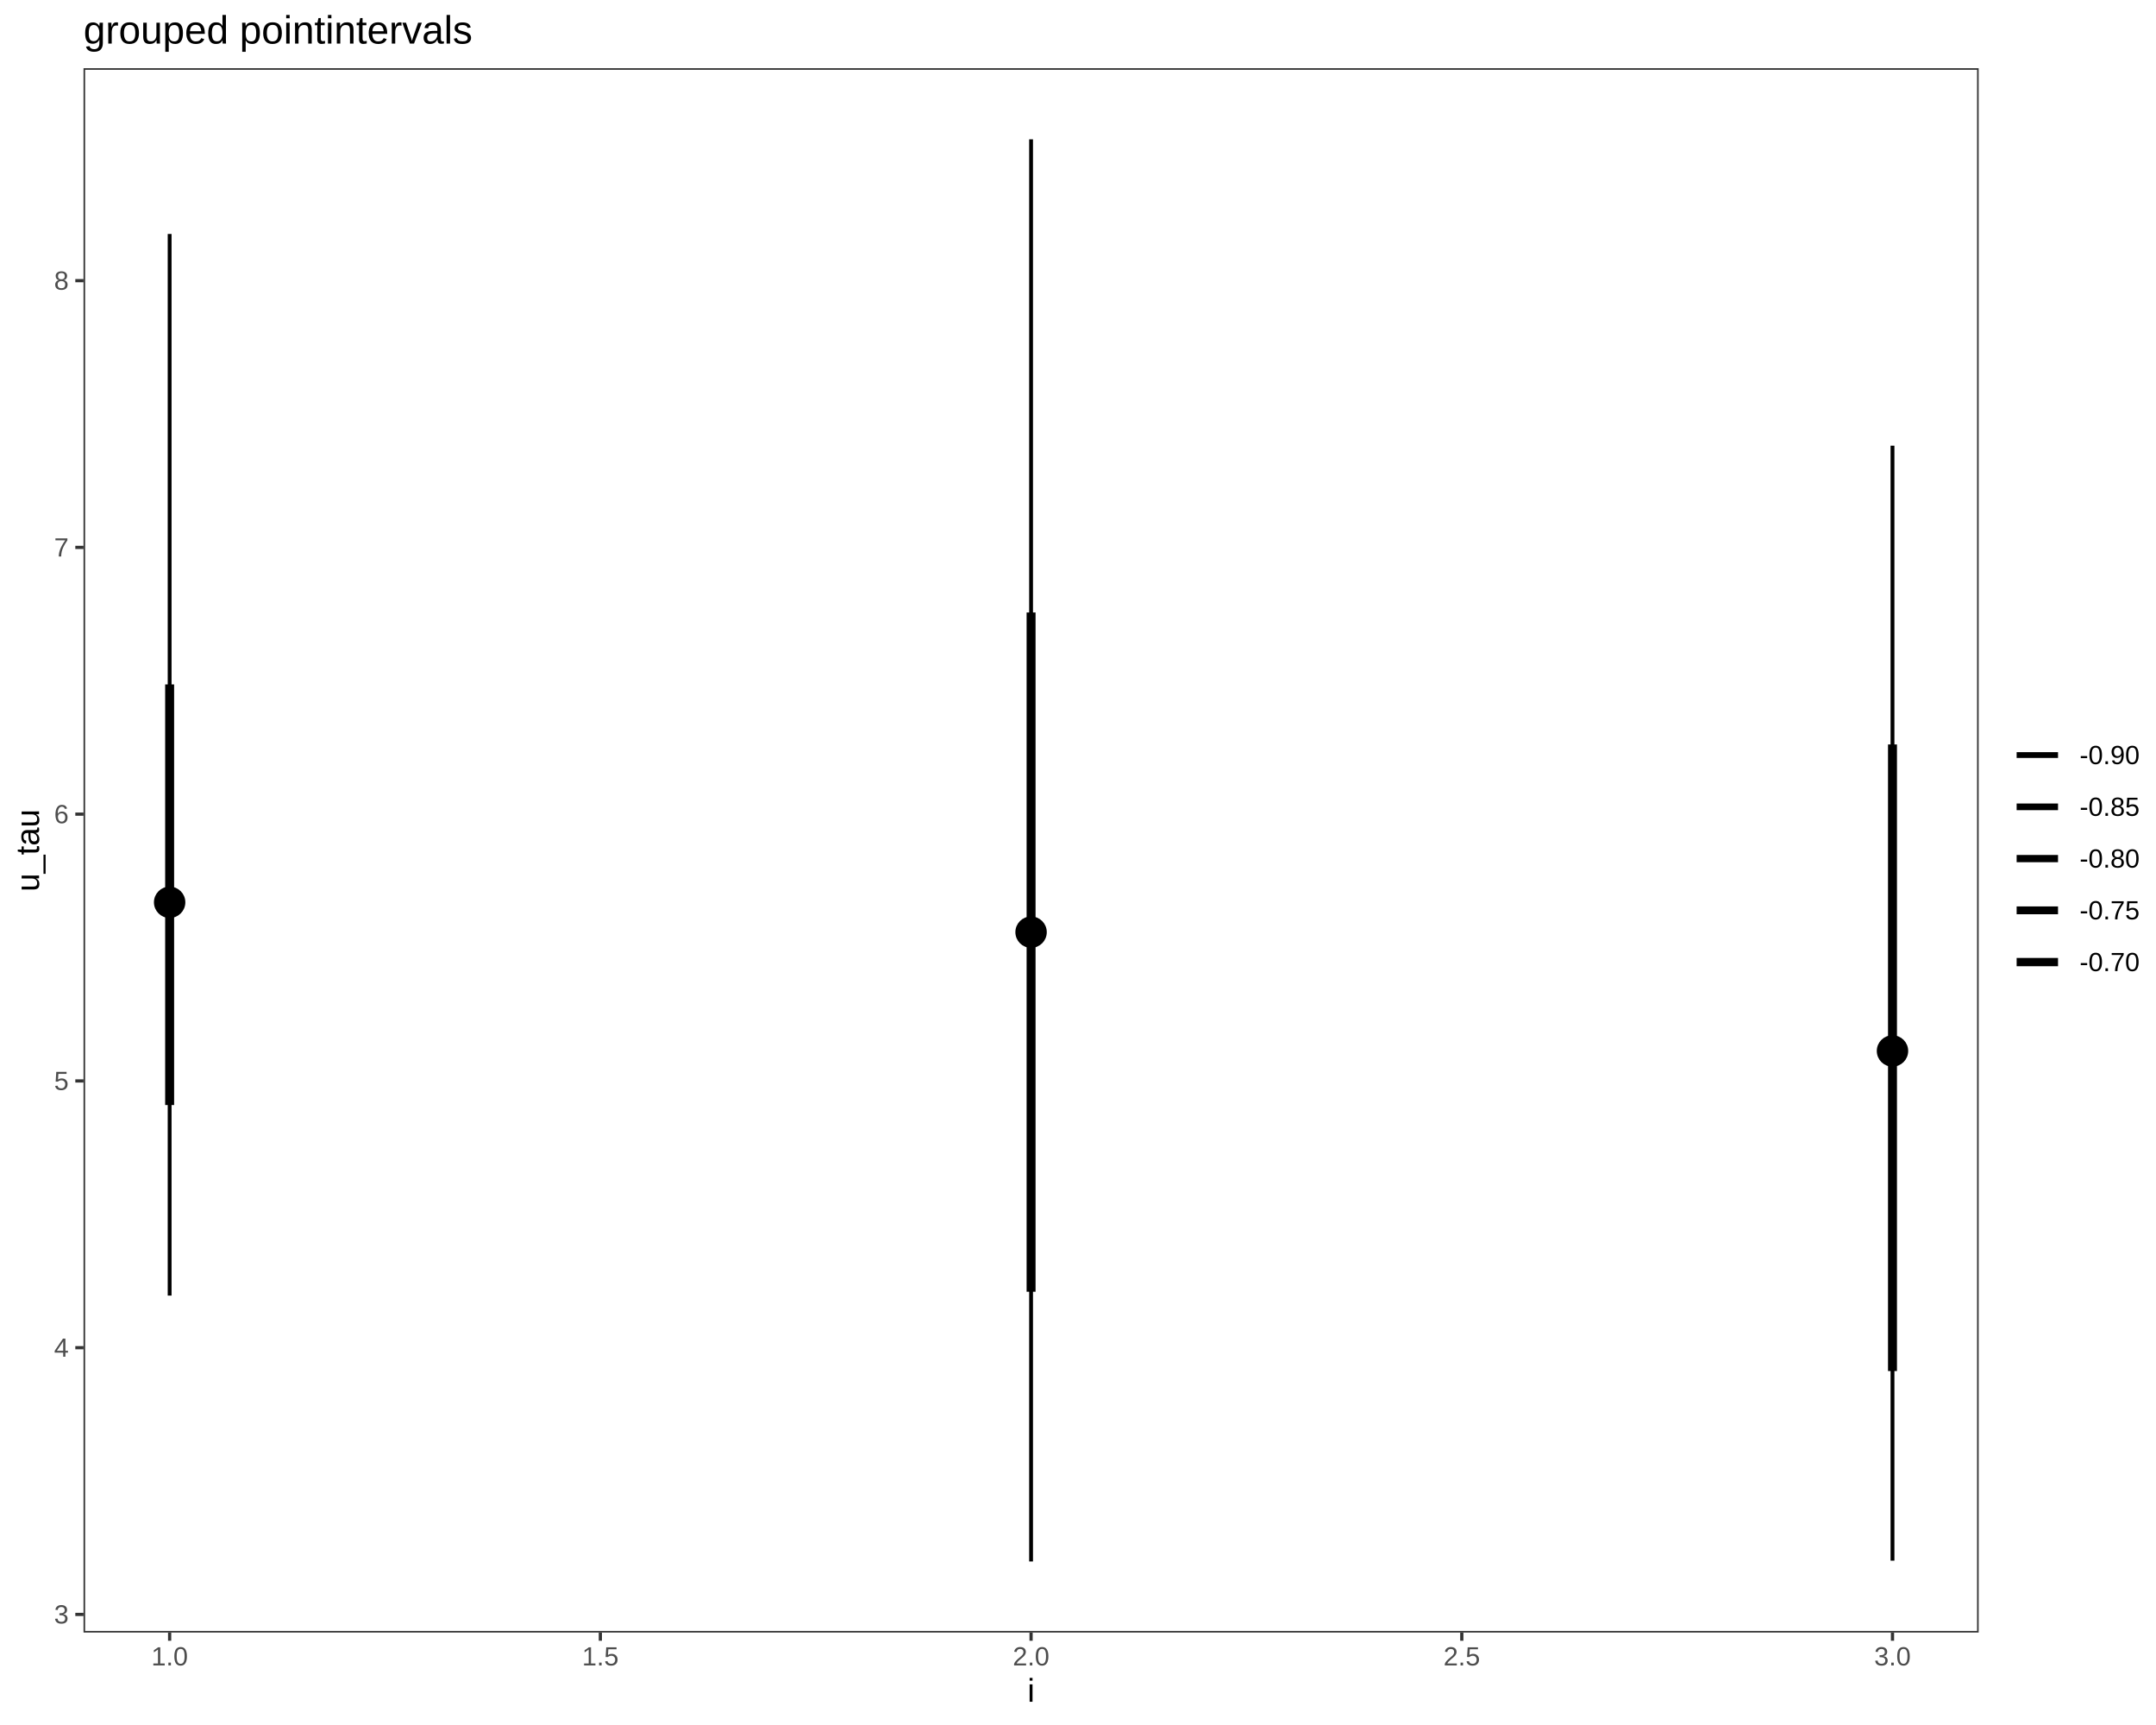
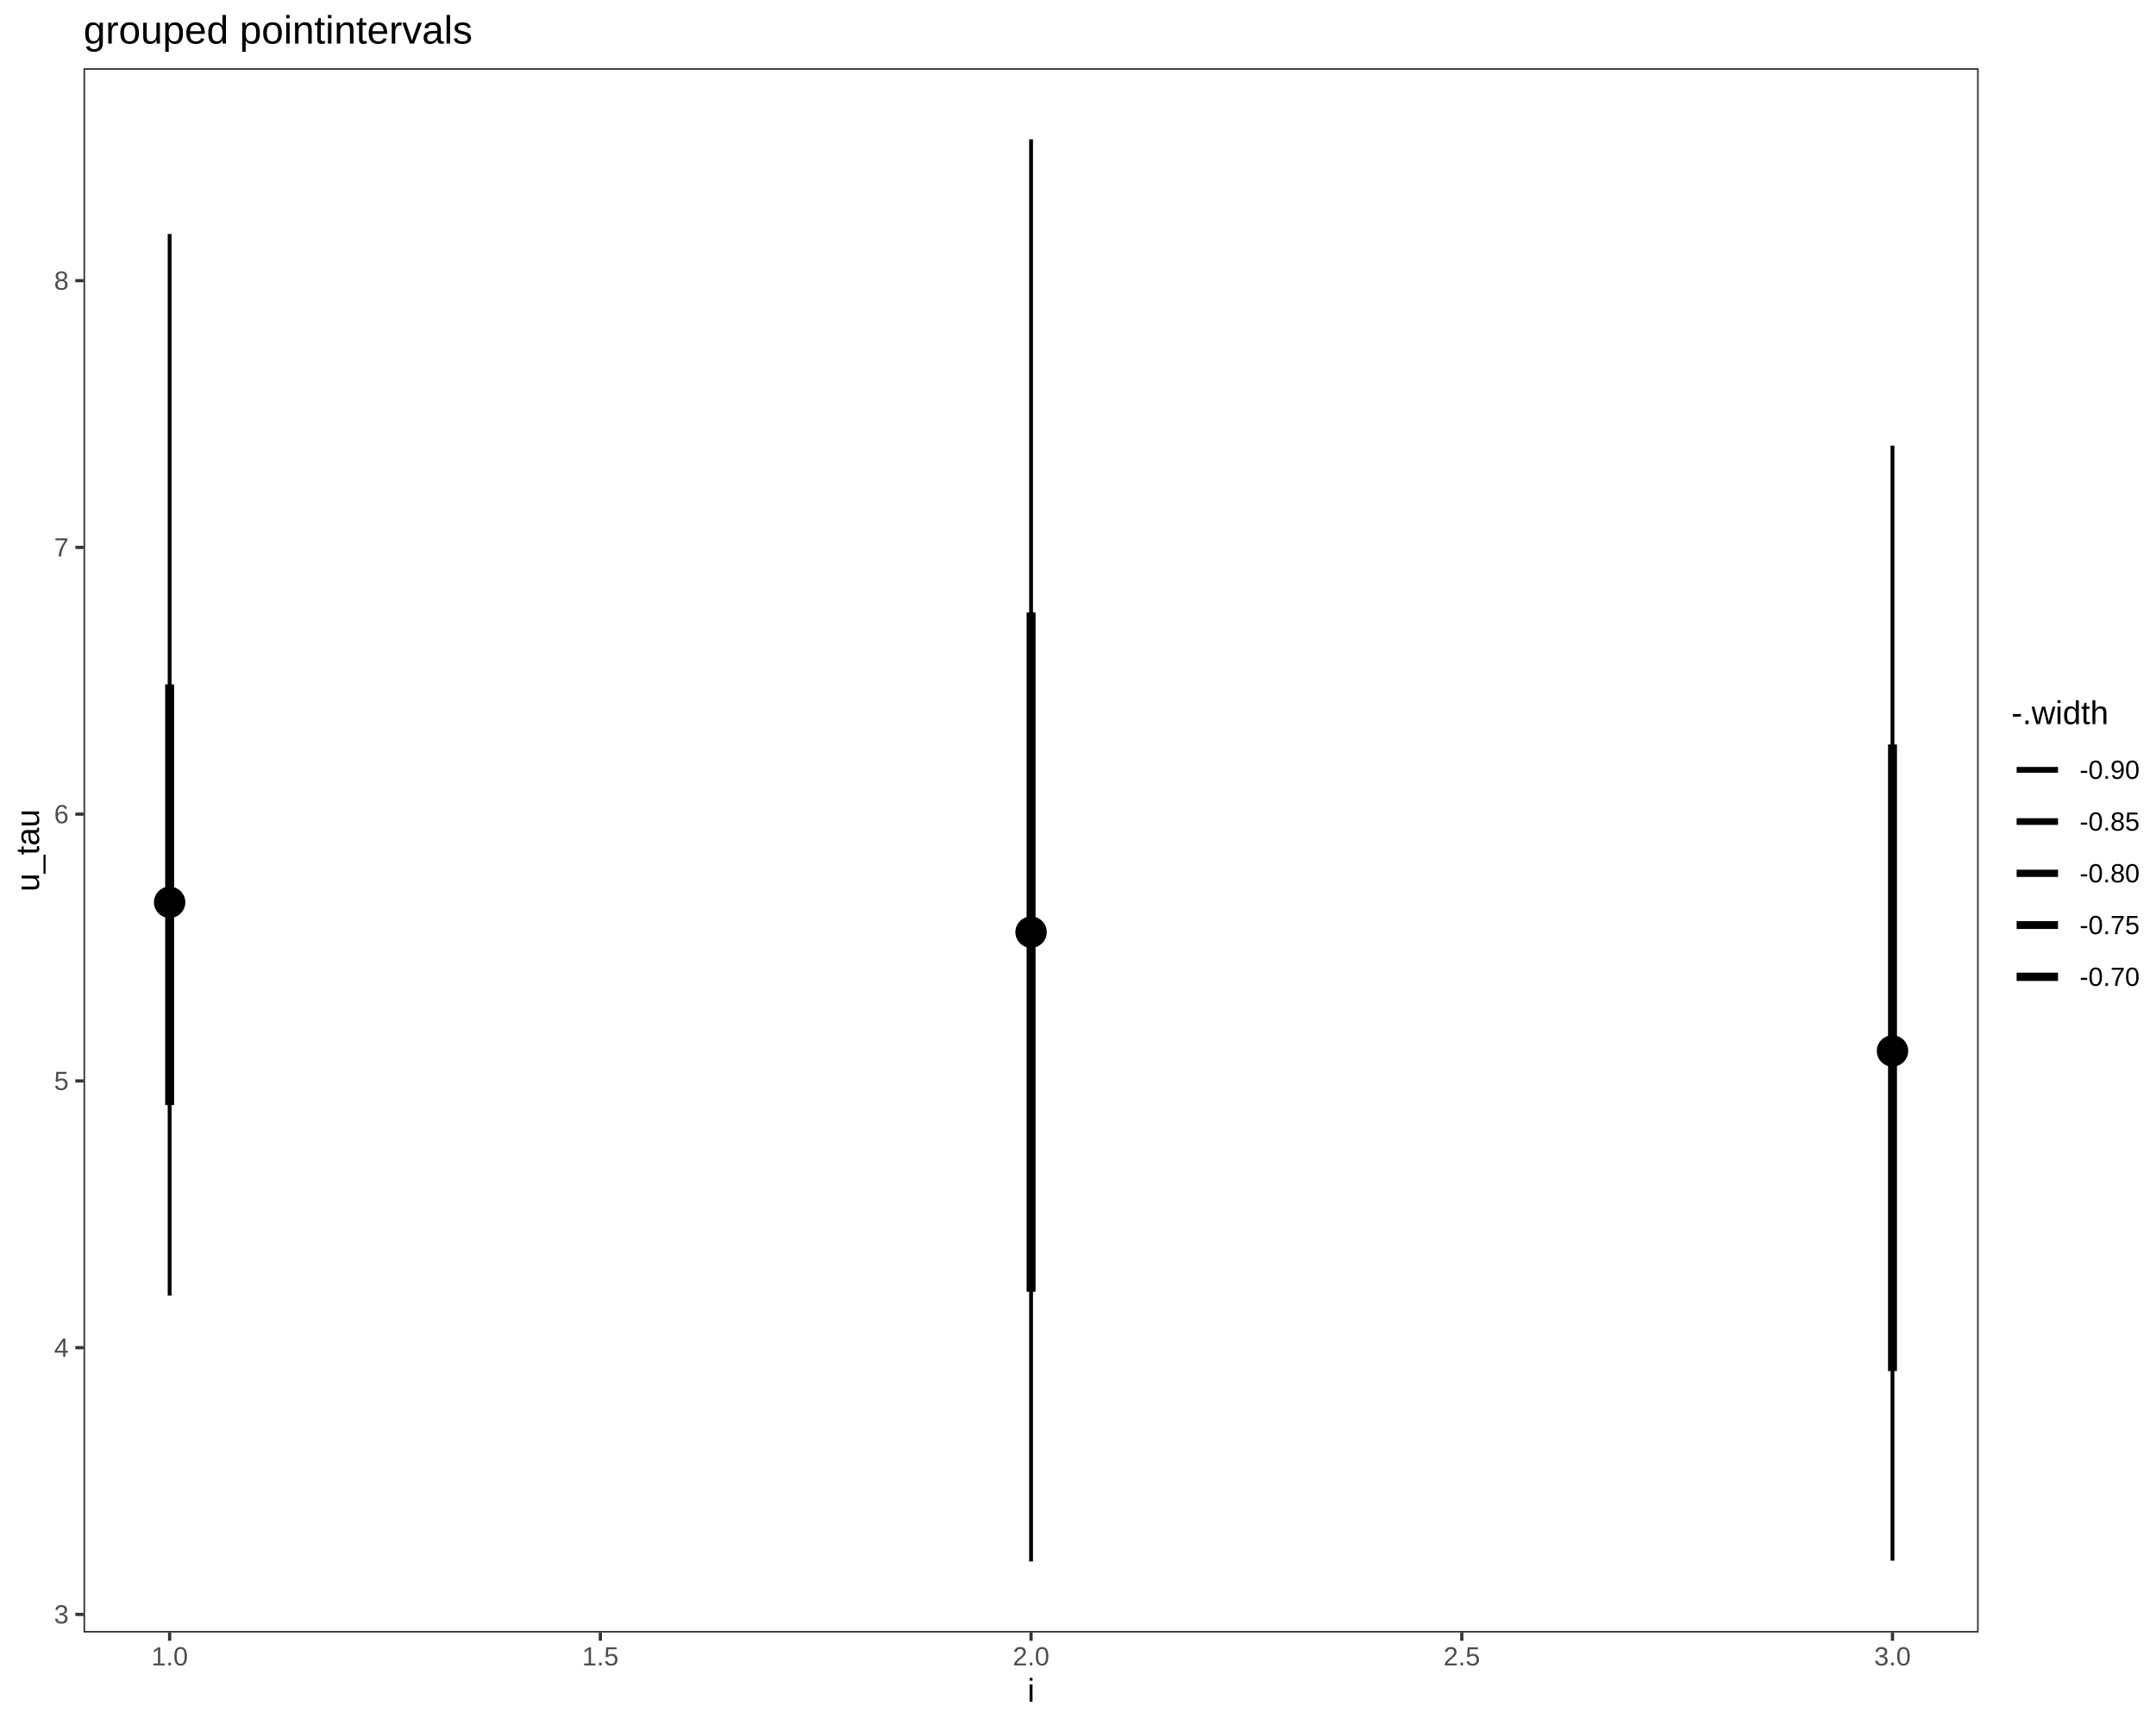
<svg xmlns="http://www.w3.org/2000/svg" viewBox="0 0 720.00 576.00">
  <defs>
    <style type="text/css">
    line, polyline, polygon, path, rect, circle {
      fill: none;
      stroke: #000000;
      stroke-linecap: round;
      stroke-linejoin: round;
      stroke-miterlimit: 10.00;
    }
  </style>
  </defs>
  <rect width="100%" height="100%" style="stroke: none; fill: #FFFFFF;" />
  <rect x="0.00" y="0.00" width="720.00" height="576.00" style="stroke-width: 1.07; stroke: #FFFFFF; fill: #FFFFFF;" />
  <defs>
    <clipPath id="cpMjcuODl8NjYwLjc3fDU0NS4xM3wyMi43Nw==">
      <rect x="27.89" y="22.77" width="632.89" height="522.36" />
    </clipPath>
  </defs>
  <rect x="27.89" y="22.77" width="632.89" height="522.36" style="stroke-width: 1.07; stroke: none; fill: #FFFFFF;" clip-path="url(#cpMjcuODl8NjYwLjc3fDU0NS4xM3wyMi43Nw==)" />
  <line x1="56.65" y1="368.99" x2="56.65" y2="228.53" style="stroke-width: 2.99; stroke-linecap: butt;" clip-path="url(#cpMjcuODl8NjYwLjc3fDU0NS4xM3wyMi43Nw==)" />
  <line x1="344.33" y1="431.33" x2="344.33" y2="204.52" style="stroke-width: 2.99; stroke-linecap: butt;" clip-path="url(#cpMjcuODl8NjYwLjc3fDU0NS4xM3wyMi43Nw==)" />
  <line x1="632.00" y1="457.80" x2="632.00" y2="248.58" style="stroke-width: 2.99; stroke-linecap: butt;" clip-path="url(#cpMjcuODl8NjYwLjc3fDU0NS4xM3wyMi43Nw==)" />
  <line x1="56.65" y1="432.62" x2="56.65" y2="78.13" style="stroke-width: 1.28; stroke-linecap: butt;" clip-path="url(#cpMjcuODl8NjYwLjc3fDU0NS4xM3wyMi43Nw==)" />
  <line x1="344.33" y1="521.39" x2="344.33" y2="46.52" style="stroke-width: 1.28; stroke-linecap: butt;" clip-path="url(#cpMjcuODl8NjYwLjc3fDU0NS4xM3wyMi43Nw==)" />
  <line x1="632.00" y1="521.13" x2="632.00" y2="148.81" style="stroke-width: 1.28; stroke-linecap: butt;" clip-path="url(#cpMjcuODl8NjYwLjc3fDU0NS4xM3wyMi43Nw==)" />
  <circle cx="56.65" cy="301.29" r="3.40pt" style="stroke-width: 1.42; fill: #000000;" clip-path="url(#cpMjcuODl8NjYwLjc3fDU0NS4xM3wyMi43Nw==)" />
  <circle cx="344.33" cy="311.26" r="3.40pt" style="stroke-width: 1.42; fill: #000000;" clip-path="url(#cpMjcuODl8NjYwLjc3fDU0NS4xM3wyMi43Nw==)" />
  <circle cx="632.00" cy="350.93" r="3.40pt" style="stroke-width: 1.42; fill: #000000;" clip-path="url(#cpMjcuODl8NjYwLjc3fDU0NS4xM3wyMi43Nw==)" />
  <circle cx="56.65" cy="301.29" r="1.86pt" style="stroke-width: 1.42; fill: #000000;" clip-path="url(#cpMjcuODl8NjYwLjc3fDU0NS4xM3wyMi43Nw==)" />
  <circle cx="344.33" cy="311.26" r="1.86pt" style="stroke-width: 1.42; fill: #000000;" clip-path="url(#cpMjcuODl8NjYwLjc3fDU0NS4xM3wyMi43Nw==)" />
  <circle cx="632.00" cy="350.93" r="1.86pt" style="stroke-width: 1.42; fill: #000000;" clip-path="url(#cpMjcuODl8NjYwLjc3fDU0NS4xM3wyMi43Nw==)" />
  <rect x="27.89" y="22.77" width="632.89" height="522.36" style="stroke-width: 1.07; stroke: #333333;" clip-path="url(#cpMjcuODl8NjYwLjc3fDU0NS4xM3wyMi43Nw==)" />
  <defs>
    <clipPath id="cpMC4wMHw3MjAuMDB8NTc2LjAwfDAuMDA=">
      <rect x="0.00" y="0.00" width="720.00" height="576.00" />
    </clipPath>
  </defs>
  <g clip-path="url(#cpMC4wMHw3MjAuMDB8NTc2LjAwfDAuMDA=)">
    <text x="18.06" y="542.10" style="font-size: 8.80px; fill: #4D4D4D; font-family: Liberation Sans;" textLength="4.89px" lengthAdjust="spacingAndGlyphs">3</text>
  </g>
  <g clip-path="url(#cpMC4wMHw3MjAuMDB8NTc2LjAwfDAuMDA=)">
    <text x="18.06" y="453.03" style="font-size: 8.80px; fill: #4D4D4D; font-family: Liberation Sans;" textLength="4.89px" lengthAdjust="spacingAndGlyphs">4</text>
  </g>
  <g clip-path="url(#cpMC4wMHw3MjAuMDB8NTc2LjAwfDAuMDA=)">
    <text x="18.06" y="363.96" style="font-size: 8.80px; fill: #4D4D4D; font-family: Liberation Sans;" textLength="4.89px" lengthAdjust="spacingAndGlyphs">5</text>
  </g>
  <g clip-path="url(#cpMC4wMHw3MjAuMDB8NTc2LjAwfDAuMDA=)">
    <text x="18.06" y="274.89" style="font-size: 8.80px; fill: #4D4D4D; font-family: Liberation Sans;" textLength="4.89px" lengthAdjust="spacingAndGlyphs">6</text>
  </g>
  <g clip-path="url(#cpMC4wMHw3MjAuMDB8NTc2LjAwfDAuMDA=)">
    <text x="18.06" y="185.82" style="font-size: 8.80px; fill: #4D4D4D; font-family: Liberation Sans;" textLength="4.89px" lengthAdjust="spacingAndGlyphs">7</text>
  </g>
  <g clip-path="url(#cpMC4wMHw3MjAuMDB8NTc2LjAwfDAuMDA=)">
    <text x="18.06" y="96.74" style="font-size: 8.80px; fill: #4D4D4D; font-family: Liberation Sans;" textLength="4.89px" lengthAdjust="spacingAndGlyphs">8</text>
  </g>
  <polyline points="25.15,539.08 27.89,539.08 " style="stroke-width: 1.07; stroke: #333333; stroke-linecap: butt;" clip-path="url(#cpMC4wMHw3MjAuMDB8NTc2LjAwfDAuMDA=)" />
  <polyline points="25.15,450.01 27.89,450.01 " style="stroke-width: 1.07; stroke: #333333; stroke-linecap: butt;" clip-path="url(#cpMC4wMHw3MjAuMDB8NTc2LjAwfDAuMDA=)" />
  <polyline points="25.15,360.94 27.89,360.94 " style="stroke-width: 1.07; stroke: #333333; stroke-linecap: butt;" clip-path="url(#cpMC4wMHw3MjAuMDB8NTc2LjAwfDAuMDA=)" />
  <polyline points="25.15,271.86 27.89,271.86 " style="stroke-width: 1.07; stroke: #333333; stroke-linecap: butt;" clip-path="url(#cpMC4wMHw3MjAuMDB8NTc2LjAwfDAuMDA=)" />
  <polyline points="25.15,182.79 27.89,182.79 " style="stroke-width: 1.07; stroke: #333333; stroke-linecap: butt;" clip-path="url(#cpMC4wMHw3MjAuMDB8NTc2LjAwfDAuMDA=)" />
  <polyline points="25.15,93.72 27.89,93.72 " style="stroke-width: 1.07; stroke: #333333; stroke-linecap: butt;" clip-path="url(#cpMC4wMHw3MjAuMDB8NTc2LjAwfDAuMDA=)" />
  <polyline points="56.65,547.87 56.65,545.13 " style="stroke-width: 1.07; stroke: #333333; stroke-linecap: butt;" clip-path="url(#cpMC4wMHw3MjAuMDB8NTc2LjAwfDAuMDA=)" />
  <polyline points="200.49,547.87 200.49,545.13 " style="stroke-width: 1.07; stroke: #333333; stroke-linecap: butt;" clip-path="url(#cpMC4wMHw3MjAuMDB8NTc2LjAwfDAuMDA=)" />
  <polyline points="344.33,547.87 344.33,545.13 " style="stroke-width: 1.07; stroke: #333333; stroke-linecap: butt;" clip-path="url(#cpMC4wMHw3MjAuMDB8NTc2LjAwfDAuMDA=)" />
  <polyline points="488.17,547.87 488.17,545.13 " style="stroke-width: 1.07; stroke: #333333; stroke-linecap: butt;" clip-path="url(#cpMC4wMHw3MjAuMDB8NTc2LjAwfDAuMDA=)" />
  <polyline points="632.00,547.87 632.00,545.13 " style="stroke-width: 1.07; stroke: #333333; stroke-linecap: butt;" clip-path="url(#cpMC4wMHw3MjAuMDB8NTc2LjAwfDAuMDA=)" />
  <g clip-path="url(#cpMC4wMHw3MjAuMDB8NTc2LjAwfDAuMDA=)">
    <text x="50.54" y="556.11" style="font-size: 8.80px; fill: #4D4D4D; font-family: Liberation Sans;" textLength="12.22px" lengthAdjust="spacingAndGlyphs">1.0</text>
  </g>
  <g clip-path="url(#cpMC4wMHw3MjAuMDB8NTc2LjAwfDAuMDA=)">
    <text x="194.38" y="556.11" style="font-size: 8.80px; fill: #4D4D4D; font-family: Liberation Sans;" textLength="12.22px" lengthAdjust="spacingAndGlyphs">1.5</text>
  </g>
  <g clip-path="url(#cpMC4wMHw3MjAuMDB8NTc2LjAwfDAuMDA=)">
    <text x="338.22" y="556.11" style="font-size: 8.80px; fill: #4D4D4D; font-family: Liberation Sans;" textLength="12.22px" lengthAdjust="spacingAndGlyphs">2.0</text>
  </g>
  <g clip-path="url(#cpMC4wMHw3MjAuMDB8NTc2LjAwfDAuMDA=)">
    <text x="482.06" y="556.11" style="font-size: 8.80px; fill: #4D4D4D; font-family: Liberation Sans;" textLength="12.22px" lengthAdjust="spacingAndGlyphs">2.5</text>
  </g>
  <g clip-path="url(#cpMC4wMHw3MjAuMDB8NTc2LjAwfDAuMDA=)">
    <text x="625.89" y="556.11" style="font-size: 8.80px; fill: #4D4D4D; font-family: Liberation Sans;" textLength="12.22px" lengthAdjust="spacingAndGlyphs">3.0</text>
  </g>
  <g clip-path="url(#cpMC4wMHw3MjAuMDB8NTc2LjAwfDAuMDA=)">
    <text x="343.11" y="568.24" style="font-size: 11.00px; font-family: Liberation Sans;" textLength="2.44px" lengthAdjust="spacingAndGlyphs">i</text>
  </g>
  <g clip-path="url(#cpMC4wMHw3MjAuMDB8NTc2LjAwfDAuMDA=)">
    <text transform="translate(13.04,297.73) rotate(-90)" style="font-size: 11.00px; font-family: Liberation Sans;" textLength="27.56px" lengthAdjust="spacingAndGlyphs">u_tau</text>
  </g>
-   <rect x="671.73" y="238.01" width="42.79" height="91.88" style="stroke-width: 1.07; stroke: none; fill: #FFFFFF;" clip-path="url(#cpMC4wMHw3MjAuMDB8NTc2LjAwfDAuMDA=)" />
-   <rect x="671.73" y="243.49" width="17.28" height="17.28" style="stroke-width: 1.07; stroke: none; fill: #FFFFFF;" clip-path="url(#cpMC4wMHw3MjAuMDB8NTc2LjAwfDAuMDA=)" />
-   <line x1="673.46" y1="252.13" x2="687.28" y2="252.13" style="stroke-width: 1.94; stroke-linecap: butt;" clip-path="url(#cpMC4wMHw3MjAuMDB8NTc2LjAwfDAuMDA=)" />
-   <rect x="671.73" y="260.77" width="17.28" height="17.28" style="stroke-width: 1.07; stroke: none; fill: #FFFFFF;" clip-path="url(#cpMC4wMHw3MjAuMDB8NTc2LjAwfDAuMDA=)" />
-   <line x1="673.46" y1="269.41" x2="687.28" y2="269.41" style="stroke-width: 2.22; stroke-linecap: butt;" clip-path="url(#cpMC4wMHw3MjAuMDB8NTc2LjAwfDAuMDA=)" />
-   <rect x="671.73" y="278.05" width="17.28" height="17.28" style="stroke-width: 1.07; stroke: none; fill: #FFFFFF;" clip-path="url(#cpMC4wMHw3MjAuMDB8NTc2LjAwfDAuMDA=)" />
-   <line x1="673.46" y1="286.69" x2="687.28" y2="286.69" style="stroke-width: 2.43; stroke-linecap: butt;" clip-path="url(#cpMC4wMHw3MjAuMDB8NTc2LjAwfDAuMDA=)" />
-   <rect x="671.73" y="295.33" width="17.28" height="17.28" style="stroke-width: 1.07; stroke: none; fill: #FFFFFF;" clip-path="url(#cpMC4wMHw3MjAuMDB8NTc2LjAwfDAuMDA=)" />
-   <line x1="673.46" y1="303.97" x2="687.28" y2="303.97" style="stroke-width: 2.61; stroke-linecap: butt;" clip-path="url(#cpMC4wMHw3MjAuMDB8NTc2LjAwfDAuMDA=)" />
-   <rect x="671.73" y="312.61" width="17.28" height="17.28" style="stroke-width: 1.07; stroke: none; fill: #FFFFFF;" clip-path="url(#cpMC4wMHw3MjAuMDB8NTc2LjAwfDAuMDA=)" />
-   <line x1="673.46" y1="321.25" x2="687.28" y2="321.25" style="stroke-width: 2.77; stroke-linecap: butt;" clip-path="url(#cpMC4wMHw3MjAuMDB8NTc2LjAwfDAuMDA=)" />
+   <rect x="671.73" y="233.09" width="42.79" height="101.72" style="stroke-width: 1.07; stroke: none; fill: #FFFFFF;" clip-path="url(#cpMC4wMHw3MjAuMDB8NTc2LjAwfDAuMDA=)" />
  <g clip-path="url(#cpMC4wMHw3MjAuMDB8NTc2LjAwfDAuMDA=)">
-     <text x="694.49" y="255.15" style="font-size: 8.80px; font-family: Liberation Sans;" textLength="20.03px" lengthAdjust="spacingAndGlyphs">-0.90</text>
+     <text x="671.73" y="241.79" style="font-size: 11.00px; font-family: Liberation Sans;" textLength="32.41px" lengthAdjust="spacingAndGlyphs">-.width</text>
+   </g>
+   <rect x="671.73" y="248.41" width="17.28" height="17.28" style="stroke-width: 1.07; stroke: none; fill: #FFFFFF;" clip-path="url(#cpMC4wMHw3MjAuMDB8NTc2LjAwfDAuMDA=)" />
+   <line x1="673.46" y1="257.05" x2="687.28" y2="257.05" style="stroke-width: 1.94; stroke-linecap: butt;" clip-path="url(#cpMC4wMHw3MjAuMDB8NTc2LjAwfDAuMDA=)" />
+   <rect x="671.73" y="265.69" width="17.28" height="17.28" style="stroke-width: 1.07; stroke: none; fill: #FFFFFF;" clip-path="url(#cpMC4wMHw3MjAuMDB8NTc2LjAwfDAuMDA=)" />
+   <line x1="673.46" y1="274.33" x2="687.28" y2="274.33" style="stroke-width: 2.22; stroke-linecap: butt;" clip-path="url(#cpMC4wMHw3MjAuMDB8NTc2LjAwfDAuMDA=)" />
+   <rect x="671.73" y="282.97" width="17.28" height="17.28" style="stroke-width: 1.07; stroke: none; fill: #FFFFFF;" clip-path="url(#cpMC4wMHw3MjAuMDB8NTc2LjAwfDAuMDA=)" />
+   <line x1="673.46" y1="291.61" x2="687.28" y2="291.61" style="stroke-width: 2.43; stroke-linecap: butt;" clip-path="url(#cpMC4wMHw3MjAuMDB8NTc2LjAwfDAuMDA=)" />
+   <rect x="671.73" y="300.25" width="17.28" height="17.28" style="stroke-width: 1.07; stroke: none; fill: #FFFFFF;" clip-path="url(#cpMC4wMHw3MjAuMDB8NTc2LjAwfDAuMDA=)" />
+   <line x1="673.46" y1="308.89" x2="687.28" y2="308.89" style="stroke-width: 2.61; stroke-linecap: butt;" clip-path="url(#cpMC4wMHw3MjAuMDB8NTc2LjAwfDAuMDA=)" />
+   <rect x="671.73" y="317.53" width="17.28" height="17.28" style="stroke-width: 1.07; stroke: none; fill: #FFFFFF;" clip-path="url(#cpMC4wMHw3MjAuMDB8NTc2LjAwfDAuMDA=)" />
+   <line x1="673.46" y1="326.17" x2="687.28" y2="326.17" style="stroke-width: 2.77; stroke-linecap: butt;" clip-path="url(#cpMC4wMHw3MjAuMDB8NTc2LjAwfDAuMDA=)" />
+   <g clip-path="url(#cpMC4wMHw3MjAuMDB8NTc2LjAwfDAuMDA=)">
+     <text x="694.49" y="260.08" style="font-size: 8.80px; font-family: Liberation Sans;" textLength="20.03px" lengthAdjust="spacingAndGlyphs">-0.90</text>
  </g>
  <g clip-path="url(#cpMC4wMHw3MjAuMDB8NTc2LjAwfDAuMDA=)">
-     <text x="694.49" y="272.43" style="font-size: 8.80px; font-family: Liberation Sans;" textLength="20.03px" lengthAdjust="spacingAndGlyphs">-0.85</text>
+     <text x="694.49" y="277.36" style="font-size: 8.80px; font-family: Liberation Sans;" textLength="20.03px" lengthAdjust="spacingAndGlyphs">-0.85</text>
  </g>
  <g clip-path="url(#cpMC4wMHw3MjAuMDB8NTc2LjAwfDAuMDA=)">
-     <text x="694.49" y="289.71" style="font-size: 8.80px; font-family: Liberation Sans;" textLength="20.03px" lengthAdjust="spacingAndGlyphs">-0.80</text>
+     <text x="694.49" y="294.64" style="font-size: 8.80px; font-family: Liberation Sans;" textLength="20.03px" lengthAdjust="spacingAndGlyphs">-0.80</text>
  </g>
  <g clip-path="url(#cpMC4wMHw3MjAuMDB8NTc2LjAwfDAuMDA=)">
-     <text x="694.49" y="306.99" style="font-size: 8.80px; font-family: Liberation Sans;" textLength="20.03px" lengthAdjust="spacingAndGlyphs">-0.75</text>
+     <text x="694.49" y="311.92" style="font-size: 8.80px; font-family: Liberation Sans;" textLength="20.03px" lengthAdjust="spacingAndGlyphs">-0.75</text>
  </g>
  <g clip-path="url(#cpMC4wMHw3MjAuMDB8NTc2LjAwfDAuMDA=)">
-     <text x="694.49" y="324.27" style="font-size: 8.80px; font-family: Liberation Sans;" textLength="20.03px" lengthAdjust="spacingAndGlyphs">-0.70</text>
+     <text x="694.49" y="329.20" style="font-size: 8.80px; font-family: Liberation Sans;" textLength="20.03px" lengthAdjust="spacingAndGlyphs">-0.70</text>
  </g>
  <g clip-path="url(#cpMC4wMHw3MjAuMDB8NTc2LjAwfDAuMDA=)">
    <text x="27.89" y="14.56" style="font-size: 13.20px; font-family: Liberation Sans;" textLength="129.69px" lengthAdjust="spacingAndGlyphs">grouped pointintervals</text>
  </g>
</svg>
